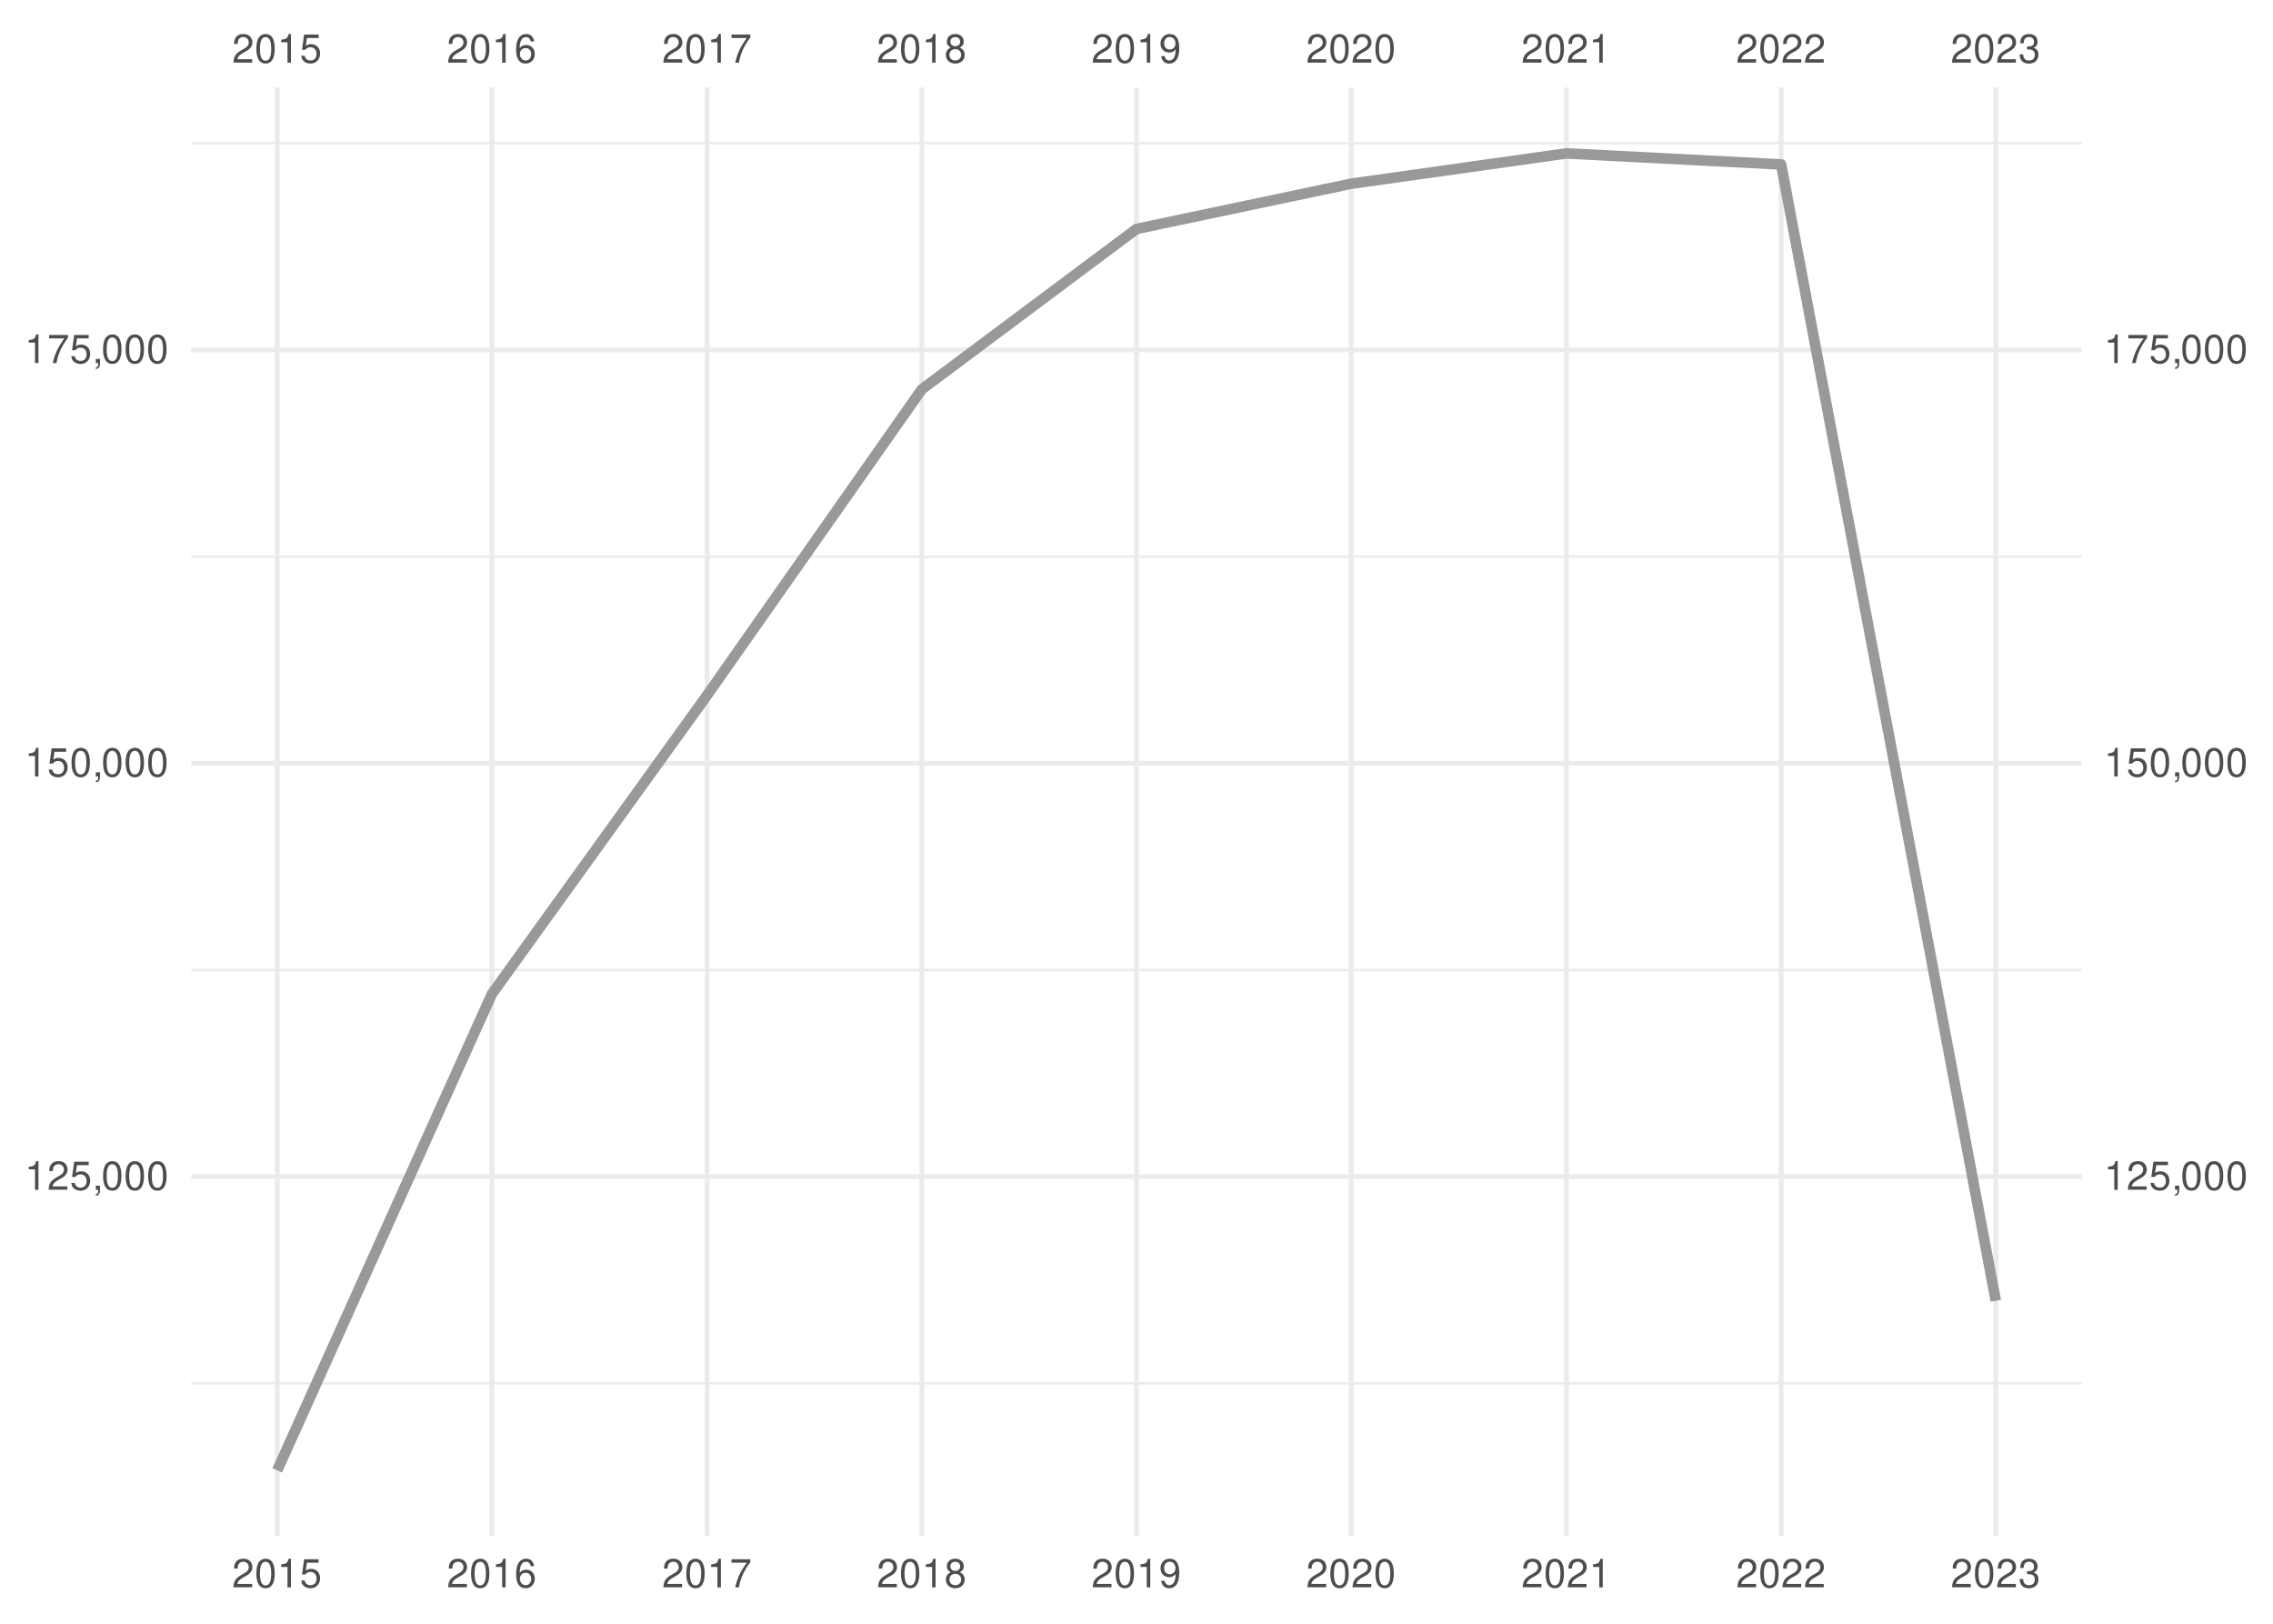
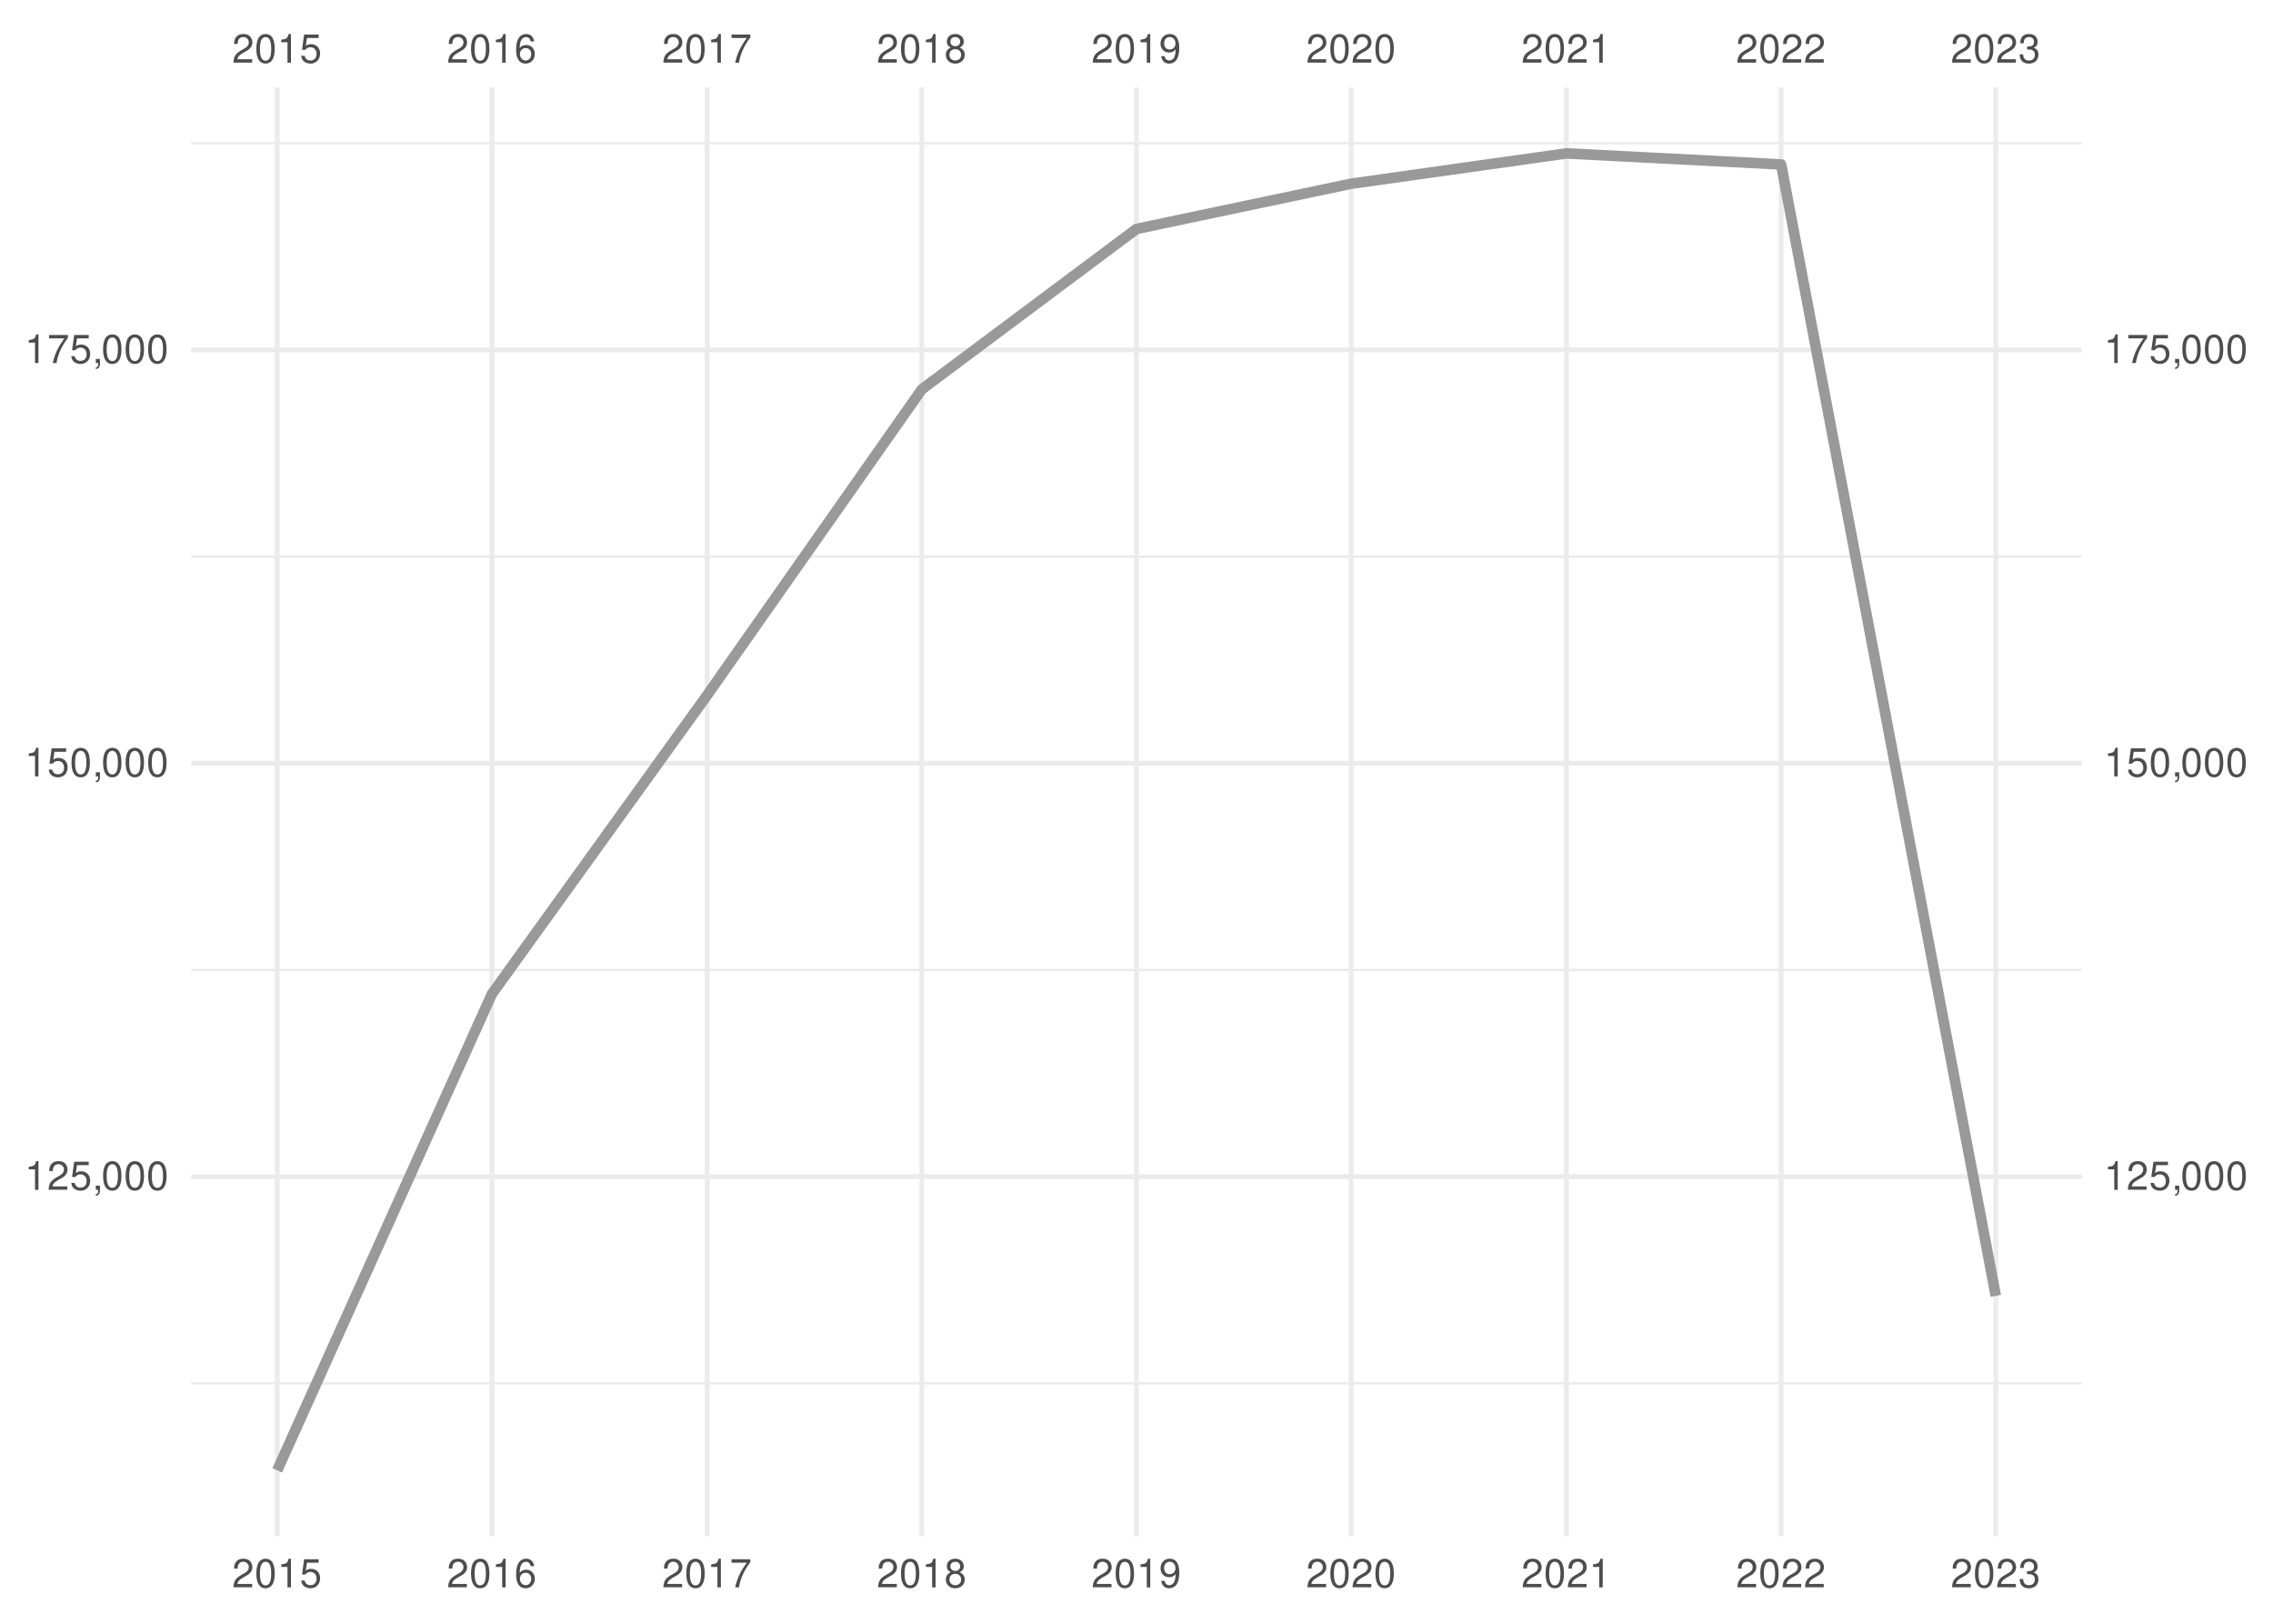
<svg xmlns="http://www.w3.org/2000/svg" xmlns:xlink="http://www.w3.org/1999/xlink" width="504pt" height="360pt" viewBox="0 0 504 360" version="1.1">
  <defs>
    <g>
      <symbol overflow="visible" id="glyph0-0">
        <path style="stroke:none;" d="" />
      </symbol>
      <symbol overflow="visible" id="glyph0-1">
        <path style="stroke:none;" d="M 4.453 -0.766 L 1.172 -0.766 C 1.25 -1.297 1.531 -1.625 2.297 -2.094 L 3.172 -2.594 C 4.047 -3.062 4.5 -3.719 4.5 -4.5 C 4.5 -5.031 4.281 -5.531 3.922 -5.875 C 3.547 -6.203 3.094 -6.359 2.5 -6.359 C 1.703 -6.359 1.125 -6.078 0.781 -5.531 C 0.547 -5.203 0.453 -4.797 0.438 -4.156 L 1.219 -4.156 C 1.234 -4.594 1.297 -4.844 1.406 -5.062 C 1.594 -5.438 2 -5.688 2.469 -5.688 C 3.172 -5.688 3.703 -5.172 3.703 -4.484 C 3.703 -3.969 3.406 -3.531 2.859 -3.219 L 2.047 -2.75 C 0.75 -2 0.375 -1.406 0.297 -0.016 L 4.453 -0.016 Z M 4.453 -0.766 " />
      </symbol>
      <symbol overflow="visible" id="glyph0-2">
        <path style="stroke:none;" d="M 2.422 -6.359 C 1.844 -6.359 1.312 -6.094 0.984 -5.672 C 0.578 -5.109 0.375 -4.25 0.375 -3.078 C 0.375 -0.938 1.078 0.203 2.422 0.203 C 3.734 0.203 4.453 -0.938 4.453 -3.031 C 4.453 -4.25 4.266 -5.078 3.859 -5.672 C 3.531 -6.109 3.016 -6.359 2.422 -6.359 Z M 2.422 -5.672 C 3.25 -5.672 3.672 -4.828 3.672 -3.094 C 3.672 -1.281 3.266 -0.438 2.406 -0.438 C 1.578 -0.438 1.172 -1.312 1.172 -3.062 C 1.172 -4.828 1.578 -5.672 2.422 -5.672 Z M 2.422 -5.672 " />
      </symbol>
      <symbol overflow="visible" id="glyph0-3">
        <path style="stroke:none;" d="M 2.281 -4.531 L 2.281 0 L 3.047 0 L 3.047 -6.359 L 2.547 -6.359 C 2.266 -5.391 2.094 -5.25 0.891 -5.094 L 0.891 -4.531 Z M 2.281 -4.531 " />
      </symbol>
      <symbol overflow="visible" id="glyph0-4">
        <path style="stroke:none;" d="M 4.188 -6.234 L 0.969 -6.234 L 0.5 -2.844 L 1.219 -2.844 C 1.578 -3.266 1.875 -3.422 2.359 -3.422 C 3.203 -3.422 3.719 -2.844 3.719 -1.922 C 3.719 -1.031 3.203 -0.484 2.359 -0.484 C 1.688 -0.484 1.266 -0.828 1.078 -1.531 L 0.312 -1.531 C 0.406 -1.016 0.5 -0.781 0.688 -0.547 C 1.031 -0.078 1.672 0.203 2.375 0.203 C 3.641 0.203 4.516 -0.719 4.516 -2.031 C 4.516 -3.266 3.688 -4.109 2.5 -4.109 C 2.062 -4.109 1.703 -4 1.344 -3.734 L 1.594 -5.469 L 4.188 -5.469 Z M 4.188 -6.234 " />
      </symbol>
      <symbol overflow="visible" id="glyph0-5">
        <path style="stroke:none;" d="M 4.375 -4.703 C 4.234 -5.75 3.562 -6.359 2.609 -6.359 C 1.922 -6.359 1.312 -6.031 0.938 -5.453 C 0.547 -4.828 0.375 -4.062 0.375 -2.906 C 0.375 -1.828 0.531 -1.156 0.906 -0.594 C 1.234 -0.078 1.781 0.203 2.469 0.203 C 3.656 0.203 4.516 -0.688 4.516 -1.922 C 4.516 -3.094 3.719 -3.922 2.609 -3.922 C 1.984 -3.922 1.5 -3.688 1.172 -3.234 C 1.172 -4.797 1.672 -5.672 2.562 -5.672 C 3.109 -5.672 3.484 -5.328 3.609 -4.703 Z M 2.5 -3.234 C 3.25 -3.234 3.719 -2.703 3.719 -1.859 C 3.719 -1.062 3.188 -0.484 2.484 -0.484 C 1.766 -0.484 1.219 -1.094 1.219 -1.906 C 1.219 -2.688 1.734 -3.234 2.5 -3.234 Z M 2.5 -3.234 " />
      </symbol>
      <symbol overflow="visible" id="glyph0-6">
        <path style="stroke:none;" d="M 4.578 -6.234 L 0.406 -6.234 L 0.406 -5.469 L 3.781 -5.469 C 2.281 -3.359 1.688 -2.047 1.219 0 L 2.047 0 C 2.391 -2 3.172 -3.719 4.578 -5.594 Z M 4.578 -6.234 " />
      </symbol>
      <symbol overflow="visible" id="glyph0-7">
        <path style="stroke:none;" d="M 3.438 -3.359 C 4.094 -3.75 4.297 -4.062 4.297 -4.656 C 4.297 -5.672 3.531 -6.359 2.422 -6.359 C 1.312 -6.359 0.547 -5.672 0.547 -4.672 C 0.547 -4.062 0.75 -3.75 1.391 -3.359 C 0.672 -2.984 0.328 -2.469 0.328 -1.766 C 0.328 -0.609 1.172 0.203 2.422 0.203 C 3.656 0.203 4.516 -0.609 4.516 -1.766 C 4.516 -2.469 4.156 -2.984 3.438 -3.359 Z M 2.422 -5.672 C 3.078 -5.672 3.5 -5.281 3.5 -4.641 C 3.5 -4.047 3.062 -3.656 2.422 -3.656 C 1.766 -3.656 1.344 -4.047 1.344 -4.656 C 1.344 -5.281 1.766 -5.672 2.422 -5.672 Z M 2.422 -3 C 3.188 -3 3.719 -2.484 3.719 -1.75 C 3.719 -0.984 3.203 -0.484 2.406 -0.484 C 1.641 -0.484 1.125 -1 1.125 -1.734 C 1.125 -2.5 1.641 -3 2.422 -3 Z M 2.422 -3 " />
      </symbol>
      <symbol overflow="visible" id="glyph0-8">
        <path style="stroke:none;" d="M 0.469 -1.453 C 0.609 -0.406 1.281 0.203 2.234 0.203 C 2.922 0.203 3.547 -0.125 3.922 -0.703 C 4.297 -1.328 4.484 -2.109 4.484 -3.25 C 4.484 -4.328 4.312 -5 3.953 -5.562 C 3.609 -6.094 3.062 -6.359 2.375 -6.359 C 1.188 -6.359 0.328 -5.469 0.328 -4.234 C 0.328 -3.062 1.125 -2.25 2.25 -2.25 C 2.844 -2.25 3.281 -2.453 3.672 -2.938 C 3.672 -1.359 3.172 -0.484 2.281 -0.484 C 1.734 -0.484 1.359 -0.828 1.234 -1.453 Z M 2.359 -5.688 C 3.094 -5.688 3.641 -5.078 3.641 -4.25 C 3.641 -3.469 3.109 -2.922 2.344 -2.922 C 1.594 -2.922 1.125 -3.453 1.125 -4.297 C 1.125 -5.109 1.641 -5.688 2.359 -5.688 Z M 2.359 -5.688 " />
      </symbol>
      <symbol overflow="visible" id="glyph0-9">
        <path style="stroke:none;" d="M 1.938 -2.922 L 2.359 -2.922 C 3.203 -2.922 3.656 -2.531 3.656 -1.766 C 3.656 -0.969 3.172 -0.484 2.375 -0.484 C 1.516 -0.484 1.109 -0.922 1.062 -1.844 L 0.281 -1.844 C 0.312 -1.344 0.406 -1 0.547 -0.719 C 0.875 -0.109 1.484 0.203 2.344 0.203 C 3.625 0.203 4.453 -0.578 4.453 -1.781 C 4.453 -2.594 4.141 -3.031 3.391 -3.297 C 3.969 -3.531 4.266 -3.969 4.266 -4.609 C 4.266 -5.703 3.547 -6.359 2.359 -6.359 C 1.109 -6.359 0.438 -5.656 0.406 -4.312 L 1.188 -4.312 C 1.203 -4.703 1.234 -4.922 1.328 -5.109 C 1.5 -5.469 1.891 -5.688 2.375 -5.688 C 3.062 -5.688 3.469 -5.266 3.469 -4.578 C 3.469 -4.141 3.312 -3.859 2.969 -3.719 C 2.766 -3.625 2.484 -3.594 1.938 -3.578 Z M 1.938 -2.922 " />
      </symbol>
      <symbol overflow="visible" id="glyph0-10">
        <path style="stroke:none;" d="M 0.766 -0.922 L 0.766 0 L 1.297 0 L 1.297 0.156 C 1.297 0.766 1.172 0.938 0.766 0.953 L 0.766 1.297 C 1.344 1.312 1.688 0.891 1.688 0.141 L 1.688 -0.922 Z M 0.766 -0.922 " />
      </symbol>
    </g>
    <clipPath id="clip1">
      <path d="M 42.41 306 L 461.59 306 L 461.59 307 L 42.41 307 Z M 42.41 306 " />
    </clipPath>
    <clipPath id="clip2">
      <path d="M 42.41 214 L 461.59 214 L 461.59 216 L 42.41 216 Z M 42.41 214 " />
    </clipPath>
    <clipPath id="clip3">
      <path d="M 42.41 123 L 461.59 123 L 461.59 124 L 42.41 124 Z M 42.41 123 " />
    </clipPath>
    <clipPath id="clip4">
      <path d="M 42.41 31 L 461.59 31 L 461.59 33 L 42.41 33 Z M 42.41 31 " />
    </clipPath>
    <clipPath id="clip5">
      <path d="M 42.41 260 L 461.59 260 L 461.59 262 L 42.41 262 Z M 42.41 260 " />
    </clipPath>
    <clipPath id="clip6">
      <path d="M 42.41 168 L 461.59 168 L 461.59 170 L 42.41 170 Z M 42.41 168 " />
    </clipPath>
    <clipPath id="clip7">
      <path d="M 42.41 77 L 461.59 77 L 461.59 79 L 42.41 79 Z M 42.41 77 " />
    </clipPath>
    <clipPath id="clip8">
      <path d="M 60 19.41 L 62 19.41 L 62 340.59 L 60 340.59 Z M 60 19.41 " />
    </clipPath>
    <clipPath id="clip9">
      <path d="M 108 19.41 L 110 19.41 L 110 340.59 L 108 340.59 Z M 108 19.41 " />
    </clipPath>
    <clipPath id="clip10">
      <path d="M 156 19.41 L 158 19.41 L 158 340.59 L 156 340.59 Z M 156 19.41 " />
    </clipPath>
    <clipPath id="clip11">
      <path d="M 203 19.41 L 205 19.41 L 205 340.59 L 203 340.59 Z M 203 19.41 " />
    </clipPath>
    <clipPath id="clip12">
      <path d="M 251 19.41 L 253 19.41 L 253 340.59 L 251 340.59 Z M 251 19.41 " />
    </clipPath>
    <clipPath id="clip13">
      <path d="M 299 19.41 L 301 19.41 L 301 340.59 L 299 340.59 Z M 299 19.41 " />
    </clipPath>
    <clipPath id="clip14">
      <path d="M 346 19.41 L 348 19.41 L 348 340.59 L 346 340.59 Z M 346 19.41 " />
    </clipPath>
    <clipPath id="clip15">
      <path d="M 394 19.41 L 396 19.41 L 396 340.59 L 394 340.59 Z M 394 19.41 " />
    </clipPath>
    <clipPath id="clip16">
      <path d="M 442 19.41 L 444 19.41 L 444 340.59 L 442 340.59 Z M 442 19.41 " />
    </clipPath>
  </defs>
  <g id="surface41">
    <rect x="0" y="0" width="504" height="360" style="fill:rgb(100%,100%,100%);fill-opacity:1;stroke:none;" />
    <g clip-path="url(#clip1)" clip-rule="nonzero">
      <path style="fill:none;stroke-width:0.533;stroke-linecap:butt;stroke-linejoin:round;stroke:rgb(92.157%,92.157%,92.157%);stroke-opacity:1;stroke-miterlimit:10;" d="M 42.41 306.703 L 461.59 306.703 " />
    </g>
    <g clip-path="url(#clip2)" clip-rule="nonzero">
      <path style="fill:none;stroke-width:0.533;stroke-linecap:butt;stroke-linejoin:round;stroke:rgb(92.157%,92.157%,92.157%);stroke-opacity:1;stroke-miterlimit:10;" d="M 42.41 215.055 L 461.59 215.055 " />
    </g>
    <g clip-path="url(#clip3)" clip-rule="nonzero">
      <path style="fill:none;stroke-width:0.533;stroke-linecap:butt;stroke-linejoin:round;stroke:rgb(92.157%,92.157%,92.157%);stroke-opacity:1;stroke-miterlimit:10;" d="M 42.41 123.406 L 461.59 123.406 " />
    </g>
    <g clip-path="url(#clip4)" clip-rule="nonzero">
      <path style="fill:none;stroke-width:0.533;stroke-linecap:butt;stroke-linejoin:round;stroke:rgb(92.157%,92.157%,92.157%);stroke-opacity:1;stroke-miterlimit:10;" d="M 42.41 31.758 L 461.59 31.758 " />
    </g>
    <g clip-path="url(#clip5)" clip-rule="nonzero">
      <path style="fill:none;stroke-width:1.067;stroke-linecap:butt;stroke-linejoin:round;stroke:rgb(92.157%,92.157%,92.157%);stroke-opacity:1;stroke-miterlimit:10;" d="M 42.41 260.879 L 461.59 260.879 " />
    </g>
    <g clip-path="url(#clip6)" clip-rule="nonzero">
      <path style="fill:none;stroke-width:1.067;stroke-linecap:butt;stroke-linejoin:round;stroke:rgb(92.157%,92.157%,92.157%);stroke-opacity:1;stroke-miterlimit:10;" d="M 42.41 169.23 L 461.59 169.23 " />
    </g>
    <g clip-path="url(#clip7)" clip-rule="nonzero">
      <path style="fill:none;stroke-width:1.067;stroke-linecap:butt;stroke-linejoin:round;stroke:rgb(92.157%,92.157%,92.157%);stroke-opacity:1;stroke-miterlimit:10;" d="M 42.41 77.582 L 461.59 77.582 " />
    </g>
    <g clip-path="url(#clip8)" clip-rule="nonzero">
      <path style="fill:none;stroke-width:1.067;stroke-linecap:butt;stroke-linejoin:round;stroke:rgb(92.157%,92.157%,92.157%);stroke-opacity:1;stroke-miterlimit:10;" d="M 61.465 340.59 L 61.465 19.41 " />
    </g>
    <g clip-path="url(#clip9)" clip-rule="nonzero">
      <path style="fill:none;stroke-width:1.067;stroke-linecap:butt;stroke-linejoin:round;stroke:rgb(92.157%,92.157%,92.157%);stroke-opacity:1;stroke-miterlimit:10;" d="M 109.066 340.59 L 109.066 19.41 " />
    </g>
    <g clip-path="url(#clip10)" clip-rule="nonzero">
      <path style="fill:none;stroke-width:1.067;stroke-linecap:butt;stroke-linejoin:round;stroke:rgb(92.157%,92.157%,92.157%);stroke-opacity:1;stroke-miterlimit:10;" d="M 156.797 340.59 L 156.797 19.41 " />
    </g>
    <g clip-path="url(#clip11)" clip-rule="nonzero">
      <path style="fill:none;stroke-width:1.067;stroke-linecap:butt;stroke-linejoin:round;stroke:rgb(92.157%,92.157%,92.157%);stroke-opacity:1;stroke-miterlimit:10;" d="M 204.398 340.59 L 204.398 19.41 " />
    </g>
    <g clip-path="url(#clip12)" clip-rule="nonzero">
      <path style="fill:none;stroke-width:1.067;stroke-linecap:butt;stroke-linejoin:round;stroke:rgb(92.157%,92.157%,92.157%);stroke-opacity:1;stroke-miterlimit:10;" d="M 252 340.59 L 252 19.41 " />
    </g>
    <g clip-path="url(#clip13)" clip-rule="nonzero">
      <path style="fill:none;stroke-width:1.067;stroke-linecap:butt;stroke-linejoin:round;stroke:rgb(92.157%,92.157%,92.157%);stroke-opacity:1;stroke-miterlimit:10;" d="M 299.602 340.59 L 299.602 19.41 " />
    </g>
    <g clip-path="url(#clip14)" clip-rule="nonzero">
      <path style="fill:none;stroke-width:1.067;stroke-linecap:butt;stroke-linejoin:round;stroke:rgb(92.157%,92.157%,92.157%);stroke-opacity:1;stroke-miterlimit:10;" d="M 347.332 340.59 L 347.332 19.41 " />
    </g>
    <g clip-path="url(#clip15)" clip-rule="nonzero">
      <path style="fill:none;stroke-width:1.067;stroke-linecap:butt;stroke-linejoin:round;stroke:rgb(92.157%,92.157%,92.157%);stroke-opacity:1;stroke-miterlimit:10;" d="M 394.934 340.59 L 394.934 19.41 " />
    </g>
    <g clip-path="url(#clip16)" clip-rule="nonzero">
      <path style="fill:none;stroke-width:1.067;stroke-linecap:butt;stroke-linejoin:round;stroke:rgb(92.157%,92.157%,92.157%);stroke-opacity:1;stroke-miterlimit:10;" d="M 442.535 340.59 L 442.535 19.41 " />
    </g>
-     <path style="fill:none;stroke-width:2.347;stroke-linecap:butt;stroke-linejoin:round;stroke:rgb(60%,60%,60%);stroke-opacity:1;stroke-miterlimit:10;" d="M 61.465 325.988 L 109.066 220.383 L 156.797 154.121 L 204.398 86.316 L 252 50.758 L 299.602 40.73 L 347.332 34.012 L 394.934 36.457 L 442.535 288.391 " />
+     <path style="fill:none;stroke-width:2.347;stroke-linecap:butt;stroke-linejoin:round;stroke:rgb(60%,60%,60%);stroke-opacity:1;stroke-miterlimit:10;" d="M 61.465 325.988 L 109.066 220.383 L 156.797 154.121 L 204.398 86.316 L 252 50.758 L 299.602 40.73 L 347.332 34.012 L 394.934 36.457 L 442.535 287.305 " />
    <g style="fill:rgb(30.196%,30.196%,30.196%);fill-opacity:1;">
      <use xlink:href="#glyph0-1" x="51.465" y="13.896" />
      <use xlink:href="#glyph0-2" x="56.465" y="13.896" />
      <use xlink:href="#glyph0-3" x="61.465" y="13.896" />
      <use xlink:href="#glyph0-4" x="66.465" y="13.896" />
    </g>
    <g style="fill:rgb(30.196%,30.196%,30.196%);fill-opacity:1;">
      <use xlink:href="#glyph0-1" x="99.066" y="13.896" />
      <use xlink:href="#glyph0-2" x="104.066" y="13.896" />
      <use xlink:href="#glyph0-3" x="109.066" y="13.896" />
      <use xlink:href="#glyph0-5" x="114.066" y="13.896" />
    </g>
    <g style="fill:rgb(30.196%,30.196%,30.196%);fill-opacity:1;">
      <use xlink:href="#glyph0-1" x="146.797" y="13.896" />
      <use xlink:href="#glyph0-2" x="151.797" y="13.896" />
      <use xlink:href="#glyph0-3" x="156.797" y="13.896" />
      <use xlink:href="#glyph0-6" x="161.797" y="13.896" />
    </g>
    <g style="fill:rgb(30.196%,30.196%,30.196%);fill-opacity:1;">
      <use xlink:href="#glyph0-1" x="194.398" y="13.896" />
      <use xlink:href="#glyph0-2" x="199.398" y="13.896" />
      <use xlink:href="#glyph0-3" x="204.398" y="13.896" />
      <use xlink:href="#glyph0-7" x="209.398" y="13.896" />
    </g>
    <g style="fill:rgb(30.196%,30.196%,30.196%);fill-opacity:1;">
      <use xlink:href="#glyph0-1" x="242" y="13.896" />
      <use xlink:href="#glyph0-2" x="247" y="13.896" />
      <use xlink:href="#glyph0-3" x="252" y="13.896" />
      <use xlink:href="#glyph0-8" x="257" y="13.896" />
    </g>
    <g style="fill:rgb(30.196%,30.196%,30.196%);fill-opacity:1;">
      <use xlink:href="#glyph0-1" x="289.602" y="13.896" />
      <use xlink:href="#glyph0-2" x="294.602" y="13.896" />
      <use xlink:href="#glyph0-1" x="299.602" y="13.896" />
      <use xlink:href="#glyph0-2" x="304.602" y="13.896" />
    </g>
    <g style="fill:rgb(30.196%,30.196%,30.196%);fill-opacity:1;">
      <use xlink:href="#glyph0-1" x="337.332" y="13.896" />
      <use xlink:href="#glyph0-2" x="342.332" y="13.896" />
      <use xlink:href="#glyph0-1" x="347.332" y="13.896" />
      <use xlink:href="#glyph0-3" x="352.332" y="13.896" />
    </g>
    <g style="fill:rgb(30.196%,30.196%,30.196%);fill-opacity:1;">
      <use xlink:href="#glyph0-1" x="384.934" y="13.896" />
      <use xlink:href="#glyph0-2" x="389.934" y="13.896" />
      <use xlink:href="#glyph0-1" x="394.934" y="13.896" />
      <use xlink:href="#glyph0-1" x="399.934" y="13.896" />
    </g>
    <g style="fill:rgb(30.196%,30.196%,30.196%);fill-opacity:1;">
      <use xlink:href="#glyph0-1" x="432.535" y="13.896" />
      <use xlink:href="#glyph0-2" x="437.535" y="13.896" />
      <use xlink:href="#glyph0-1" x="442.535" y="13.896" />
      <use xlink:href="#glyph0-9" x="447.535" y="13.896" />
    </g>
    <g style="fill:rgb(30.196%,30.196%,30.196%);fill-opacity:1;">
      <use xlink:href="#glyph0-3" x="5.48" y="263.794" />
      <use xlink:href="#glyph0-1" x="10.48" y="263.794" />
      <use xlink:href="#glyph0-4" x="15.48" y="263.794" />
      <use xlink:href="#glyph0-10" x="20.48" y="263.794" />
      <use xlink:href="#glyph0-2" x="22.48" y="263.794" />
      <use xlink:href="#glyph0-2" x="27.48" y="263.794" />
      <use xlink:href="#glyph0-2" x="32.48" y="263.794" />
    </g>
    <g style="fill:rgb(30.196%,30.196%,30.196%);fill-opacity:1;">
      <use xlink:href="#glyph0-3" x="5.48" y="172.146" />
      <use xlink:href="#glyph0-4" x="10.48" y="172.146" />
      <use xlink:href="#glyph0-2" x="15.48" y="172.146" />
      <use xlink:href="#glyph0-10" x="20.48" y="172.146" />
      <use xlink:href="#glyph0-2" x="22.48" y="172.146" />
      <use xlink:href="#glyph0-2" x="27.48" y="172.146" />
      <use xlink:href="#glyph0-2" x="32.48" y="172.146" />
    </g>
    <g style="fill:rgb(30.196%,30.196%,30.196%);fill-opacity:1;">
      <use xlink:href="#glyph0-3" x="5.48" y="80.497" />
      <use xlink:href="#glyph0-6" x="10.48" y="80.497" />
      <use xlink:href="#glyph0-4" x="15.48" y="80.497" />
      <use xlink:href="#glyph0-10" x="20.48" y="80.497" />
      <use xlink:href="#glyph0-2" x="22.48" y="80.497" />
      <use xlink:href="#glyph0-2" x="27.48" y="80.497" />
      <use xlink:href="#glyph0-2" x="32.48" y="80.497" />
    </g>
    <g style="fill:rgb(30.196%,30.196%,30.196%);fill-opacity:1;">
      <use xlink:href="#glyph0-3" x="466.52" y="263.794" />
      <use xlink:href="#glyph0-1" x="471.52" y="263.794" />
      <use xlink:href="#glyph0-4" x="476.52" y="263.794" />
      <use xlink:href="#glyph0-10" x="481.52" y="263.794" />
      <use xlink:href="#glyph0-2" x="483.52" y="263.794" />
      <use xlink:href="#glyph0-2" x="488.52" y="263.794" />
      <use xlink:href="#glyph0-2" x="493.52" y="263.794" />
    </g>
    <g style="fill:rgb(30.196%,30.196%,30.196%);fill-opacity:1;">
      <use xlink:href="#glyph0-3" x="466.52" y="172.146" />
      <use xlink:href="#glyph0-4" x="471.52" y="172.146" />
      <use xlink:href="#glyph0-2" x="476.52" y="172.146" />
      <use xlink:href="#glyph0-10" x="481.52" y="172.146" />
      <use xlink:href="#glyph0-2" x="483.52" y="172.146" />
      <use xlink:href="#glyph0-2" x="488.52" y="172.146" />
      <use xlink:href="#glyph0-2" x="493.52" y="172.146" />
    </g>
    <g style="fill:rgb(30.196%,30.196%,30.196%);fill-opacity:1;">
      <use xlink:href="#glyph0-3" x="466.52" y="80.497" />
      <use xlink:href="#glyph0-6" x="471.52" y="80.497" />
      <use xlink:href="#glyph0-4" x="476.52" y="80.497" />
      <use xlink:href="#glyph0-10" x="481.52" y="80.497" />
      <use xlink:href="#glyph0-2" x="483.52" y="80.497" />
      <use xlink:href="#glyph0-2" x="488.52" y="80.497" />
      <use xlink:href="#glyph0-2" x="493.52" y="80.497" />
    </g>
    <g style="fill:rgb(30.196%,30.196%,30.196%);fill-opacity:1;">
      <use xlink:href="#glyph0-1" x="51.465" y="351.935" />
      <use xlink:href="#glyph0-2" x="56.465" y="351.935" />
      <use xlink:href="#glyph0-3" x="61.465" y="351.935" />
      <use xlink:href="#glyph0-4" x="66.465" y="351.935" />
    </g>
    <g style="fill:rgb(30.196%,30.196%,30.196%);fill-opacity:1;">
      <use xlink:href="#glyph0-1" x="99.066" y="351.935" />
      <use xlink:href="#glyph0-2" x="104.066" y="351.935" />
      <use xlink:href="#glyph0-3" x="109.066" y="351.935" />
      <use xlink:href="#glyph0-5" x="114.066" y="351.935" />
    </g>
    <g style="fill:rgb(30.196%,30.196%,30.196%);fill-opacity:1;">
      <use xlink:href="#glyph0-1" x="146.797" y="351.935" />
      <use xlink:href="#glyph0-2" x="151.797" y="351.935" />
      <use xlink:href="#glyph0-3" x="156.797" y="351.935" />
      <use xlink:href="#glyph0-6" x="161.797" y="351.935" />
    </g>
    <g style="fill:rgb(30.196%,30.196%,30.196%);fill-opacity:1;">
      <use xlink:href="#glyph0-1" x="194.398" y="351.935" />
      <use xlink:href="#glyph0-2" x="199.398" y="351.935" />
      <use xlink:href="#glyph0-3" x="204.398" y="351.935" />
      <use xlink:href="#glyph0-7" x="209.398" y="351.935" />
    </g>
    <g style="fill:rgb(30.196%,30.196%,30.196%);fill-opacity:1;">
      <use xlink:href="#glyph0-1" x="242" y="351.935" />
      <use xlink:href="#glyph0-2" x="247" y="351.935" />
      <use xlink:href="#glyph0-3" x="252" y="351.935" />
      <use xlink:href="#glyph0-8" x="257" y="351.935" />
    </g>
    <g style="fill:rgb(30.196%,30.196%,30.196%);fill-opacity:1;">
      <use xlink:href="#glyph0-1" x="289.602" y="351.935" />
      <use xlink:href="#glyph0-2" x="294.602" y="351.935" />
      <use xlink:href="#glyph0-1" x="299.602" y="351.935" />
      <use xlink:href="#glyph0-2" x="304.602" y="351.935" />
    </g>
    <g style="fill:rgb(30.196%,30.196%,30.196%);fill-opacity:1;">
      <use xlink:href="#glyph0-1" x="337.332" y="351.935" />
      <use xlink:href="#glyph0-2" x="342.332" y="351.935" />
      <use xlink:href="#glyph0-1" x="347.332" y="351.935" />
      <use xlink:href="#glyph0-3" x="352.332" y="351.935" />
    </g>
    <g style="fill:rgb(30.196%,30.196%,30.196%);fill-opacity:1;">
      <use xlink:href="#glyph0-1" x="384.934" y="351.935" />
      <use xlink:href="#glyph0-2" x="389.934" y="351.935" />
      <use xlink:href="#glyph0-1" x="394.934" y="351.935" />
      <use xlink:href="#glyph0-1" x="399.934" y="351.935" />
    </g>
    <g style="fill:rgb(30.196%,30.196%,30.196%);fill-opacity:1;">
      <use xlink:href="#glyph0-1" x="432.535" y="351.935" />
      <use xlink:href="#glyph0-2" x="437.535" y="351.935" />
      <use xlink:href="#glyph0-1" x="442.535" y="351.935" />
      <use xlink:href="#glyph0-9" x="447.535" y="351.935" />
    </g>
  </g>
</svg>
